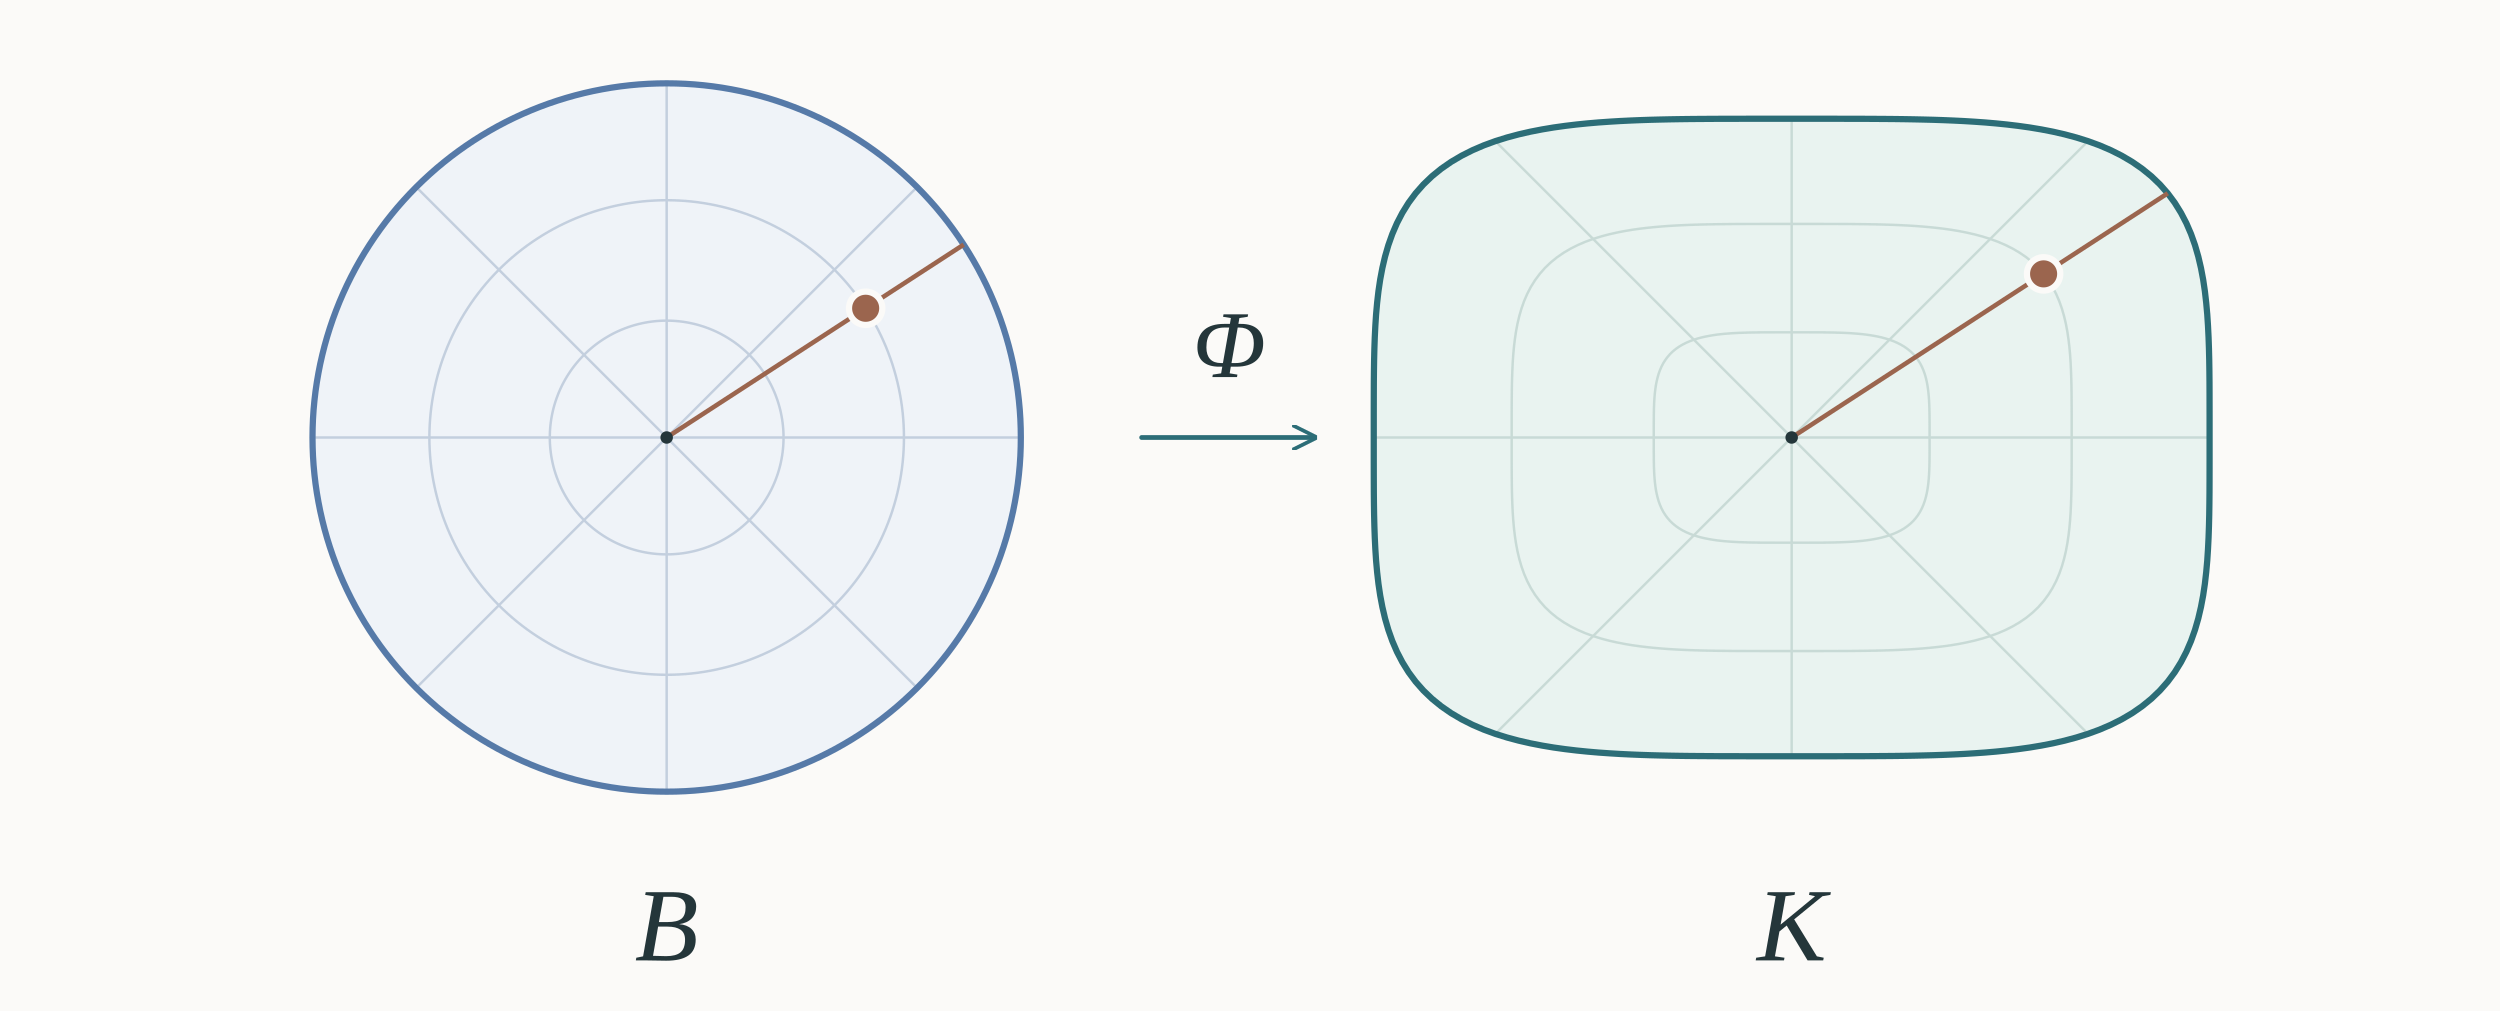
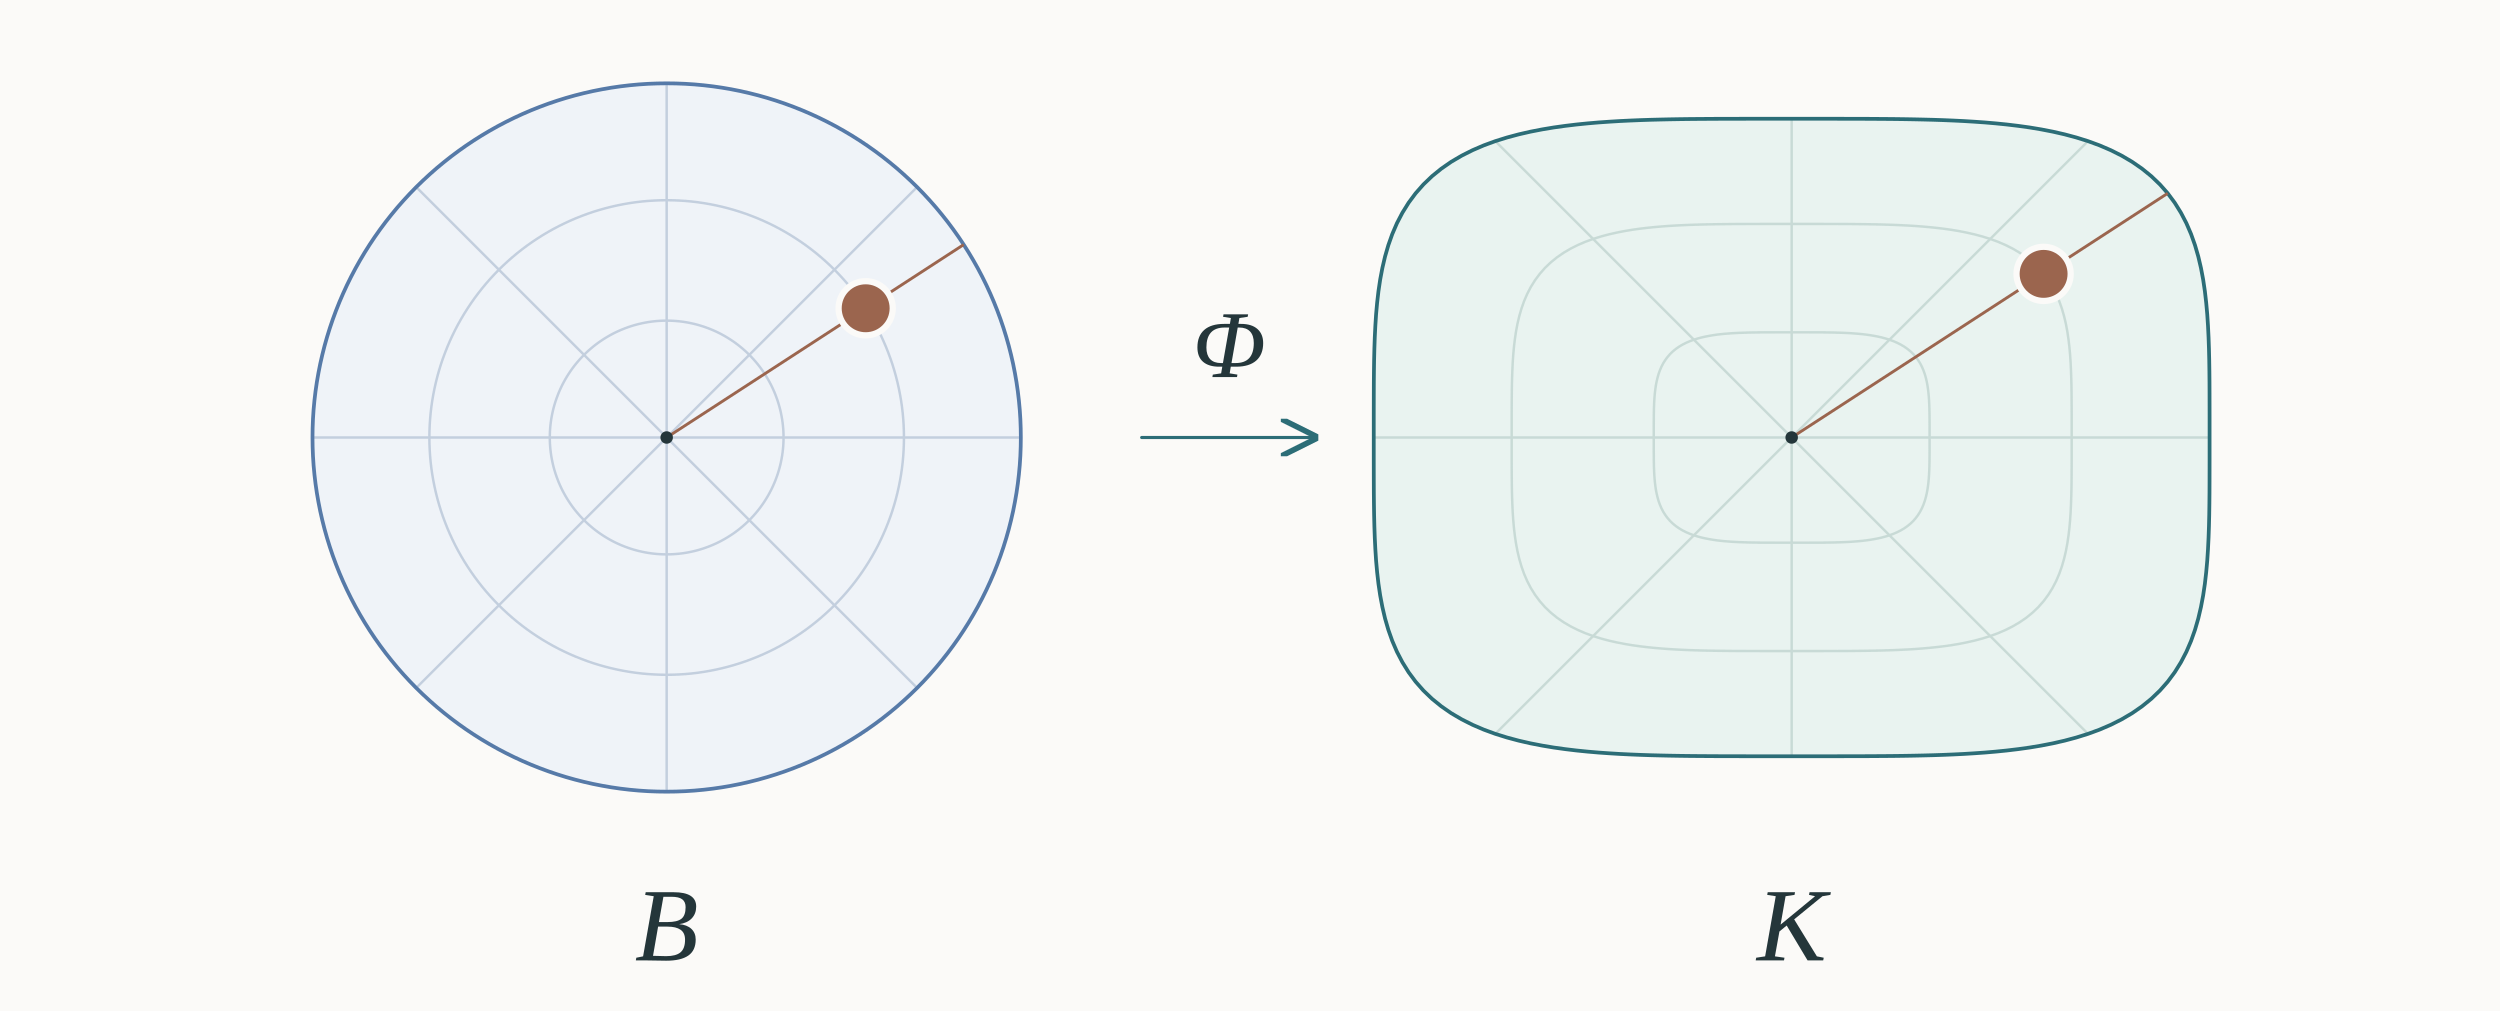
<svg xmlns="http://www.w3.org/2000/svg" width="1200" height="485" viewBox="0 90 1200 485" role="img" aria-labelledby="title desc">
  <defs>
-     <marker id="map-arrow" viewBox="0 0 10 10" refX="9" refY="5" markerWidth="12" markerHeight="12" markerUnits="userSpaceOnUse" orient="auto">
+     <marker id="map-arrow" viewBox="0 0 10 10" refX="9" refY="5" markerWidth="18" markerHeight="18" markerUnits="userSpaceOnUse" orient="auto">
      <path d="M0 0 L10 5 L0 10" fill="none" stroke="#2c6d77" stroke-width="1.5" stroke-linecap="round" stroke-linejoin="round" />
    </marker>
  </defs>
  <style>
  .label {font-family:Arial,Helvetica,sans-serif;font-size:27px;fill:#65767a}
  .symbol {font-family:Georgia,'Times New Roman',serif;font-size:46px;fill:#24363a;font-style:italic}
  .eyebrow {font-family:Arial,Helvetica,sans-serif;font-size:19px;letter-spacing:3px;fill:#65767a}
</style>
  <rect width="1200" height="630" fill="#fbfaf8" />
  <path d="M490.00 300.00 L489.94 304.45 L489.77 308.90 L489.48 313.34 L489.07 317.77 L488.55 322.19 L487.91 326.59 L487.15 330.98 L486.29 335.34 L485.30 339.69 L484.21 344.00 L483.00 348.28 L481.68 352.53 L480.25 356.75 L478.71 360.92 L477.06 365.06 L475.30 369.15 L473.44 373.19 L471.47 377.18 L469.40 381.12 L467.22 385.00 L464.95 388.82 L462.57 392.59 L460.10 396.29 L457.53 399.92 L454.87 403.49 L452.11 406.98 L449.27 410.41 L446.33 413.75 L443.31 417.02 L440.21 420.21 L437.02 423.31 L433.75 426.33 L430.41 429.27 L426.98 432.11 L423.49 434.87 L419.92 437.53 L416.29 440.10 L412.59 442.57 L408.82 444.95 L405.00 447.22 L401.12 449.40 L397.18 451.47 L393.19 453.44 L389.15 455.30 L385.06 457.06 L380.92 458.71 L376.75 460.25 L372.53 461.68 L368.28 463.00 L364.00 464.21 L359.69 465.30 L355.34 466.29 L350.98 467.15 L346.59 467.91 L342.19 468.55 L337.77 469.07 L333.34 469.48 L328.90 469.77 L324.45 469.94 L320.00 470.00 L315.55 469.94 L311.10 469.77 L306.66 469.48 L302.23 469.07 L297.81 468.55 L293.41 467.91 L289.02 467.15 L284.66 466.29 L280.31 465.30 L276.00 464.21 L271.72 463.00 L267.47 461.68 L263.25 460.25 L259.08 458.71 L254.94 457.06 L250.85 455.30 L246.81 453.44 L242.82 451.47 L238.88 449.40 L235.00 447.22 L231.18 444.95 L227.41 442.57 L223.71 440.10 L220.08 437.53 L216.51 434.87 L213.02 432.11 L209.59 429.27 L206.25 426.33 L202.98 423.31 L199.79 420.21 L196.69 417.02 L193.67 413.75 L190.73 410.41 L187.89 406.98 L185.13 403.49 L182.47 399.92 L179.90 396.29 L177.43 392.59 L175.05 388.82 L172.78 385.00 L170.60 381.12 L168.53 377.18 L166.56 373.19 L164.70 369.15 L162.94 365.06 L161.29 360.92 L159.75 356.75 L158.32 352.53 L157.00 348.28 L155.79 344.00 L154.70 339.69 L153.71 335.34 L152.85 330.98 L152.09 326.59 L151.45 322.19 L150.93 317.77 L150.52 313.34 L150.23 308.90 L150.06 304.45 L150.00 300.00 L150.06 295.55 L150.23 291.10 L150.52 286.66 L150.93 282.23 L151.45 277.81 L152.09 273.41 L152.85 269.02 L153.71 264.66 L154.70 260.31 L155.79 256.00 L157.00 251.72 L158.32 247.47 L159.75 243.25 L161.29 239.08 L162.94 234.94 L164.70 230.85 L166.56 226.81 L168.53 222.82 L170.60 218.88 L172.78 215.00 L175.05 211.18 L177.43 207.41 L179.90 203.71 L182.47 200.08 L185.13 196.51 L187.89 193.02 L190.73 189.59 L193.67 186.25 L196.69 182.98 L199.79 179.79 L202.98 176.69 L206.25 173.67 L209.59 170.73 L213.02 167.89 L216.51 165.13 L220.08 162.47 L223.71 159.90 L227.41 157.43 L231.18 155.05 L235.00 152.78 L238.88 150.60 L242.82 148.53 L246.81 146.56 L250.85 144.70 L254.94 142.94 L259.08 141.29 L263.25 139.75 L267.47 138.32 L271.72 137.00 L276.00 135.79 L280.31 134.70 L284.66 133.71 L289.02 132.85 L293.41 132.09 L297.81 131.45 L302.23 130.93 L306.66 130.52 L311.10 130.23 L315.55 130.06 L320.00 130.00 L324.45 130.06 L328.90 130.23 L333.34 130.52 L337.77 130.93 L342.19 131.45 L346.59 132.09 L350.98 132.85 L355.34 133.71 L359.69 134.70 L364.00 135.79 L368.28 137.00 L372.53 138.32 L376.75 139.75 L380.92 141.29 L385.06 142.94 L389.15 144.70 L393.19 146.56 L397.18 148.53 L401.12 150.60 L405.00 152.78 L408.82 155.05 L412.59 157.43 L416.29 159.90 L419.92 162.47 L423.49 165.13 L426.98 167.89 L430.41 170.73 L433.75 173.67 L437.02 176.69 L440.21 179.79 L443.31 182.98 L446.33 186.25 L449.27 189.59 L452.11 193.02 L454.87 196.51 L457.53 200.08 L460.10 203.71 L462.57 207.41 L464.95 211.18 L467.22 215.00 L469.40 218.88 L471.47 222.82 L473.44 226.81 L475.30 230.85 L477.06 234.94 L478.71 239.08 L480.25 243.25 L481.68 247.47 L483.00 251.72 L484.21 256.00 L485.30 260.31 L486.29 264.66 L487.15 269.02 L487.91 273.41 L488.55 277.81 L489.07 282.23 L489.48 286.66 L489.77 291.10 L489.94 295.55 Z" fill="#eff3f8" />
  <path d="M1060.60 300.00 L1060.60 305.25 L1060.60 310.51 L1060.59 315.79 L1060.58 321.08 L1060.56 326.40 L1060.51 331.76 L1060.43 337.15 L1060.30 342.57 L1060.11 348.04 L1059.84 353.55 L1059.48 359.09 L1058.98 364.65 L1058.34 370.23 L1057.51 375.82 L1056.46 381.38 L1055.17 386.89 L1053.59 392.34 L1051.70 397.67 L1049.46 402.87 L1046.85 407.88 L1043.87 412.68 L1040.50 417.22 L1036.75 421.47 L1032.63 425.42 L1028.17 429.04 L1023.42 432.33 L1018.40 435.28 L1013.17 437.91 L1007.77 440.23 L1002.25 442.25 L996.65 444.00 L991.02 445.51 L985.38 446.80 L979.76 447.89 L974.19 448.82 L968.68 449.59 L963.26 450.24 L957.92 450.78 L952.67 451.23 L947.52 451.59 L942.47 451.90 L937.52 452.14 L932.66 452.34 L927.90 452.50 L923.22 452.62 L918.62 452.72 L914.11 452.80 L909.67 452.86 L905.29 452.90 L900.98 452.93 L896.72 452.96 L892.52 452.97 L888.35 452.98 L884.23 452.99 L880.14 453.00 L876.08 453.00 L872.04 453.00 L868.02 453.00 L864.01 453.00 L860.00 453.00 L855.99 453.00 L851.98 453.00 L847.96 453.00 L843.92 453.00 L839.86 453.00 L835.77 452.99 L831.65 452.98 L827.48 452.97 L823.28 452.96 L819.02 452.93 L814.71 452.90 L810.33 452.86 L805.89 452.80 L801.38 452.72 L796.78 452.62 L792.10 452.50 L787.34 452.34 L782.48 452.14 L777.53 451.90 L772.48 451.59 L767.33 451.23 L762.08 450.78 L756.74 450.24 L751.32 449.59 L745.81 448.82 L740.24 447.89 L734.62 446.80 L728.98 445.51 L723.35 444.00 L717.75 442.25 L712.23 440.23 L706.83 437.91 L701.60 435.28 L696.58 432.33 L691.83 429.04 L687.37 425.42 L683.25 421.47 L679.50 417.22 L676.13 412.68 L673.15 407.88 L670.54 402.87 L668.30 397.67 L666.41 392.34 L664.83 386.89 L663.54 381.38 L662.49 375.82 L661.66 370.23 L661.02 364.65 L660.52 359.09 L660.16 353.55 L659.89 348.04 L659.70 342.57 L659.57 337.15 L659.49 331.76 L659.44 326.40 L659.42 321.08 L659.41 315.79 L659.40 310.51 L659.40 305.25 L659.40 300.00 L659.40 294.75 L659.40 289.49 L659.41 284.21 L659.42 278.92 L659.44 273.60 L659.49 268.24 L659.57 262.85 L659.70 257.43 L659.89 251.96 L660.16 246.45 L660.52 240.91 L661.02 235.35 L661.66 229.77 L662.49 224.18 L663.54 218.62 L664.83 213.11 L666.41 207.66 L668.30 202.33 L670.54 197.13 L673.15 192.12 L676.13 187.32 L679.50 182.78 L683.25 178.53 L687.37 174.58 L691.83 170.96 L696.58 167.67 L701.60 164.72 L706.83 162.09 L712.23 159.77 L717.75 157.75 L723.35 156.00 L728.98 154.49 L734.62 153.20 L740.24 152.11 L745.81 151.18 L751.32 150.41 L756.74 149.76 L762.08 149.22 L767.33 148.77 L772.48 148.41 L777.53 148.10 L782.48 147.86 L787.34 147.66 L792.10 147.50 L796.78 147.38 L801.38 147.28 L805.89 147.20 L810.33 147.14 L814.71 147.10 L819.02 147.07 L823.28 147.04 L827.48 147.03 L831.65 147.02 L835.77 147.01 L839.86 147.00 L843.92 147.00 L847.96 147.00 L851.98 147.00 L855.99 147.00 L860.00 147.00 L864.01 147.00 L868.02 147.00 L872.04 147.00 L876.08 147.00 L880.14 147.00 L884.23 147.01 L888.35 147.02 L892.52 147.03 L896.72 147.04 L900.98 147.07 L905.29 147.10 L909.67 147.14 L914.11 147.20 L918.62 147.28 L923.22 147.38 L927.90 147.50 L932.66 147.66 L937.52 147.86 L942.47 148.10 L947.52 148.41 L952.67 148.77 L957.92 149.22 L963.26 149.76 L968.68 150.41 L974.19 151.18 L979.76 152.11 L985.38 153.20 L991.02 154.49 L996.65 156.00 L1002.25 157.75 L1007.77 159.77 L1013.17 162.09 L1018.40 164.72 L1023.42 167.67 L1028.17 170.96 L1032.63 174.58 L1036.75 178.53 L1040.50 182.78 L1043.87 187.32 L1046.85 192.12 L1049.46 197.13 L1051.70 202.33 L1053.59 207.66 L1055.17 213.11 L1056.46 218.62 L1057.51 224.18 L1058.34 229.77 L1058.98 235.35 L1059.48 240.91 L1059.84 246.45 L1060.11 251.96 L1060.30 257.43 L1060.43 262.85 L1060.51 268.24 L1060.56 273.60 L1060.58 278.92 L1060.59 284.21 L1060.60 289.49 L1060.60 294.75 Z" fill="#e9f3f0" />
  <g fill="none" stroke="#afbed2" stroke-width="1.2" opacity=".68">
    <path d="M376.10 300.00 L376.08 301.47 L376.02 302.94 L375.93 304.40 L375.79 305.86 L375.62 307.32 L375.41 308.78 L375.16 310.22 L374.87 311.66 L374.55 313.10 L374.19 314.52 L373.79 315.93 L373.35 317.34 L372.88 318.73 L372.37 320.10 L371.83 321.47 L371.25 322.82 L370.64 324.15 L369.99 325.47 L369.30 326.77 L368.58 328.05 L367.83 329.31 L367.05 330.55 L366.23 331.78 L365.39 332.97 L364.51 334.15 L363.60 335.30 L362.66 336.43 L361.69 337.54 L360.69 338.62 L359.67 339.67 L358.62 340.69 L357.54 341.69 L356.43 342.66 L355.30 343.60 L354.15 344.51 L352.97 345.39 L351.78 346.23 L350.55 347.05 L349.31 347.83 L348.05 348.58 L346.77 349.30 L345.47 349.99 L344.15 350.64 L342.82 351.25 L341.47 351.83 L340.10 352.37 L338.73 352.88 L337.34 353.35 L335.93 353.79 L334.52 354.19 L333.10 354.55 L331.66 354.87 L330.22 355.16 L328.78 355.41 L327.32 355.62 L325.86 355.79 L324.40 355.93 L322.94 356.02 L321.47 356.08 L320.00 356.10 L318.53 356.08 L317.06 356.02 L315.60 355.93 L314.14 355.79 L312.68 355.62 L311.22 355.41 L309.78 355.16 L308.34 354.87 L306.90 354.55 L305.48 354.19 L304.07 353.79 L302.66 353.35 L301.27 352.88 L299.90 352.37 L298.53 351.83 L297.18 351.25 L295.85 350.64 L294.53 349.99 L293.23 349.30 L291.95 348.58 L290.69 347.83 L289.45 347.05 L288.22 346.23 L287.03 345.39 L285.85 344.51 L284.70 343.60 L283.57 342.66 L282.46 341.69 L281.38 340.69 L280.33 339.67 L279.31 338.62 L278.31 337.54 L277.34 336.43 L276.40 335.30 L275.49 334.15 L274.61 332.97 L273.77 331.78 L272.95 330.55 L272.17 329.31 L271.42 328.05 L270.70 326.77 L270.01 325.47 L269.36 324.15 L268.75 322.82 L268.17 321.47 L267.63 320.10 L267.12 318.73 L266.65 317.34 L266.21 315.93 L265.81 314.52 L265.45 313.10 L265.13 311.66 L264.84 310.22 L264.59 308.78 L264.38 307.32 L264.21 305.86 L264.07 304.40 L263.98 302.94 L263.92 301.47 L263.90 300.00 L263.92 298.53 L263.98 297.06 L264.07 295.60 L264.21 294.14 L264.38 292.68 L264.59 291.22 L264.84 289.78 L265.13 288.34 L265.45 286.90 L265.81 285.48 L266.21 284.07 L266.65 282.66 L267.12 281.27 L267.63 279.90 L268.17 278.53 L268.75 277.18 L269.36 275.85 L270.01 274.53 L270.70 273.23 L271.42 271.95 L272.17 270.69 L272.95 269.45 L273.77 268.22 L274.61 267.03 L275.49 265.85 L276.40 264.70 L277.34 263.57 L278.31 262.46 L279.31 261.38 L280.33 260.33 L281.38 259.31 L282.46 258.31 L283.57 257.34 L284.70 256.40 L285.85 255.49 L287.03 254.61 L288.22 253.77 L289.45 252.95 L290.69 252.17 L291.95 251.42 L293.23 250.70 L294.53 250.01 L295.85 249.36 L297.18 248.75 L298.53 248.17 L299.90 247.63 L301.27 247.12 L302.66 246.65 L304.07 246.21 L305.48 245.81 L306.90 245.45 L308.34 245.13 L309.78 244.84 L311.22 244.59 L312.68 244.38 L314.14 244.21 L315.60 244.07 L317.06 243.98 L318.53 243.92 L320.00 243.90 L321.47 243.92 L322.94 243.98 L324.40 244.07 L325.86 244.21 L327.32 244.38 L328.78 244.59 L330.22 244.84 L331.66 245.13 L333.10 245.45 L334.52 245.81 L335.93 246.21 L337.34 246.65 L338.73 247.12 L340.10 247.63 L341.47 248.17 L342.82 248.75 L344.15 249.36 L345.47 250.01 L346.77 250.70 L348.05 251.42 L349.31 252.17 L350.55 252.95 L351.78 253.77 L352.97 254.61 L354.15 255.49 L355.30 256.40 L356.43 257.34 L357.54 258.31 L358.62 259.31 L359.67 260.33 L360.69 261.38 L361.69 262.46 L362.66 263.57 L363.60 264.70 L364.51 265.85 L365.39 267.03 L366.23 268.22 L367.05 269.45 L367.83 270.69 L368.58 271.95 L369.30 273.23 L369.99 274.53 L370.64 275.85 L371.25 277.18 L371.83 278.53 L372.37 279.90 L372.88 281.27 L373.35 282.66 L373.79 284.07 L374.19 285.48 L374.55 286.90 L374.87 288.34 L375.16 289.78 L375.41 291.22 L375.62 292.68 L375.79 294.14 L375.93 295.60 L376.02 297.06 L376.08 298.53 Z" />
    <path d="M433.90 300.00 L433.86 302.98 L433.74 305.96 L433.55 308.94 L433.28 311.91 L432.93 314.87 L432.50 317.82 L431.99 320.76 L431.41 323.68 L430.75 326.59 L430.02 329.48 L429.21 332.35 L428.33 335.20 L427.37 338.02 L426.33 340.82 L425.23 343.59 L424.05 346.33 L422.80 349.04 L421.49 351.71 L420.10 354.35 L418.64 356.95 L417.12 359.51 L415.52 362.03 L413.87 364.51 L412.15 366.95 L410.36 369.34 L408.52 371.68 L406.61 373.97 L404.64 376.21 L402.62 378.40 L400.54 380.54 L398.40 382.62 L396.21 384.64 L393.97 386.61 L391.68 388.52 L389.34 390.36 L386.95 392.15 L384.51 393.87 L382.03 395.52 L379.51 397.12 L376.95 398.64 L374.35 400.10 L371.71 401.49 L369.04 402.80 L366.33 404.05 L363.59 405.23 L360.82 406.33 L358.02 407.37 L355.20 408.33 L352.35 409.21 L349.48 410.02 L346.59 410.75 L343.68 411.41 L340.76 411.99 L337.82 412.50 L334.87 412.93 L331.91 413.28 L328.94 413.55 L325.96 413.74 L322.98 413.86 L320.00 413.90 L317.02 413.86 L314.04 413.74 L311.06 413.55 L308.09 413.28 L305.13 412.93 L302.18 412.50 L299.24 411.99 L296.32 411.41 L293.41 410.75 L290.52 410.02 L287.65 409.21 L284.80 408.33 L281.98 407.37 L279.18 406.33 L276.41 405.23 L273.67 404.05 L270.96 402.80 L268.29 401.49 L265.65 400.10 L263.05 398.64 L260.49 397.12 L257.97 395.52 L255.49 393.87 L253.05 392.15 L250.66 390.36 L248.32 388.52 L246.03 386.61 L243.79 384.64 L241.60 382.62 L239.46 380.54 L237.38 378.40 L235.36 376.21 L233.39 373.97 L231.48 371.68 L229.64 369.34 L227.85 366.95 L226.13 364.51 L224.48 362.03 L222.88 359.51 L221.36 356.95 L219.90 354.35 L218.51 351.71 L217.20 349.04 L215.95 346.33 L214.77 343.59 L213.67 340.82 L212.63 338.02 L211.67 335.20 L210.79 332.35 L209.98 329.48 L209.25 326.59 L208.59 323.68 L208.01 320.76 L207.50 317.82 L207.07 314.87 L206.72 311.91 L206.45 308.94 L206.26 305.96 L206.14 302.98 L206.10 300.00 L206.14 297.02 L206.26 294.04 L206.45 291.06 L206.72 288.09 L207.07 285.13 L207.50 282.18 L208.01 279.24 L208.59 276.32 L209.25 273.41 L209.98 270.52 L210.79 267.65 L211.67 264.80 L212.63 261.98 L213.67 259.18 L214.77 256.41 L215.95 253.67 L217.20 250.96 L218.51 248.29 L219.90 245.65 L221.36 243.05 L222.88 240.49 L224.48 237.97 L226.13 235.49 L227.85 233.05 L229.64 230.66 L231.48 228.32 L233.39 226.03 L235.36 223.79 L237.38 221.60 L239.46 219.46 L241.60 217.38 L243.79 215.36 L246.03 213.39 L248.32 211.48 L250.66 209.64 L253.05 207.85 L255.49 206.13 L257.97 204.48 L260.49 202.88 L263.05 201.36 L265.65 199.90 L268.29 198.51 L270.96 197.20 L273.67 195.95 L276.41 194.77 L279.18 193.67 L281.98 192.63 L284.80 191.67 L287.65 190.79 L290.52 189.98 L293.41 189.25 L296.32 188.59 L299.24 188.01 L302.18 187.50 L305.13 187.07 L308.09 186.72 L311.06 186.45 L314.04 186.26 L317.02 186.14 L320.00 186.10 L322.98 186.14 L325.96 186.26 L328.94 186.45 L331.91 186.72 L334.87 187.07 L337.82 187.50 L340.76 188.01 L343.68 188.59 L346.59 189.25 L349.48 189.98 L352.35 190.79 L355.20 191.67 L358.02 192.63 L360.82 193.67 L363.59 194.77 L366.33 195.95 L369.04 197.20 L371.71 198.51 L374.35 199.90 L376.95 201.36 L379.51 202.88 L382.03 204.48 L384.51 206.13 L386.95 207.85 L389.34 209.64 L391.68 211.48 L393.97 213.39 L396.21 215.36 L398.40 217.38 L400.54 219.46 L402.62 221.60 L404.64 223.79 L406.61 226.03 L408.52 228.32 L410.36 230.66 L412.15 233.05 L413.87 235.49 L415.52 237.97 L417.12 240.49 L418.64 243.05 L420.10 245.65 L421.49 248.29 L422.80 250.96 L424.05 253.67 L425.23 256.41 L426.33 259.18 L427.37 261.98 L428.33 264.80 L429.21 267.65 L430.02 270.52 L430.75 273.41 L431.41 276.32 L431.99 279.24 L432.50 282.18 L432.93 285.13 L433.28 288.09 L433.55 291.06 L433.74 294.04 L433.86 297.02 Z" />
    <path d="M320 300 L490.00 300.00" />
    <path d="M320 300 L440.21 420.21" />
    <path d="M320 300 L320.00 470.00" />
    <path d="M320 300 L199.79 420.21" />
    <path d="M320 300 L150.00 300.00" />
    <path d="M320 300 L199.79 179.79" />
    <path d="M320 300 L320.00 130.00" />
    <path d="M320 300 L440.21 179.79" />
  </g>
  <g fill="none" stroke="#b9cfca" stroke-width="1.2" opacity=".68">
    <path d="M926.20 300.00 L926.20 301.73 L926.20 303.47 L926.20 305.21 L926.19 306.96 L926.18 308.71 L926.17 310.48 L926.14 312.26 L926.10 314.05 L926.04 315.85 L925.95 317.67 L925.83 319.50 L925.66 321.34 L925.45 323.18 L925.18 325.02 L924.83 326.85 L924.40 328.67 L923.88 330.47 L923.26 332.23 L922.52 333.95 L921.66 335.60 L920.68 337.18 L919.56 338.68 L918.33 340.09 L916.97 341.39 L915.50 342.58 L913.93 343.67 L912.27 344.64 L910.54 345.51 L908.76 346.27 L906.94 346.94 L905.09 347.52 L903.24 348.02 L901.37 348.44 L899.52 348.80 L897.68 349.11 L895.87 349.37 L894.08 349.58 L892.31 349.76 L890.58 349.90 L888.88 350.03 L887.22 350.13 L885.58 350.21 L883.98 350.27 L882.41 350.32 L880.86 350.37 L879.35 350.40 L877.86 350.42 L876.39 350.44 L874.95 350.46 L873.52 350.47 L872.12 350.48 L870.73 350.48 L869.36 350.48 L868.00 350.49 L866.65 350.49 L865.31 350.49 L863.97 350.49 L862.65 350.49 L861.32 350.49 L860.00 350.49 L858.68 350.49 L857.35 350.49 L856.03 350.49 L854.69 350.49 L853.35 350.49 L852.00 350.49 L850.64 350.48 L849.27 350.48 L847.88 350.48 L846.48 350.47 L845.05 350.46 L843.61 350.44 L842.14 350.42 L840.65 350.40 L839.14 350.37 L837.59 350.32 L836.02 350.27 L834.42 350.21 L832.78 350.13 L831.12 350.03 L829.42 349.90 L827.69 349.76 L825.92 349.58 L824.13 349.37 L822.32 349.11 L820.48 348.80 L818.63 348.44 L816.76 348.02 L814.91 347.52 L813.06 346.94 L811.24 346.27 L809.46 345.51 L807.73 344.64 L806.07 343.67 L804.50 342.58 L803.03 341.39 L801.67 340.09 L800.44 338.68 L799.32 337.18 L798.34 335.60 L797.48 333.95 L796.74 332.23 L796.12 330.47 L795.60 328.67 L795.17 326.85 L794.82 325.02 L794.55 323.18 L794.34 321.34 L794.17 319.50 L794.05 317.67 L793.96 315.85 L793.90 314.05 L793.86 312.26 L793.83 310.48 L793.82 308.71 L793.81 306.96 L793.80 305.21 L793.80 303.47 L793.80 301.73 L793.80 300.00 L793.80 298.27 L793.80 296.53 L793.80 294.79 L793.81 293.04 L793.82 291.29 L793.83 289.52 L793.86 287.74 L793.90 285.95 L793.96 284.15 L794.05 282.33 L794.17 280.50 L794.34 278.66 L794.55 276.82 L794.82 274.98 L795.17 273.15 L795.60 271.33 L796.12 269.53 L796.74 267.77 L797.48 266.05 L798.34 264.40 L799.32 262.82 L800.44 261.32 L801.67 259.91 L803.03 258.61 L804.50 257.42 L806.07 256.33 L807.73 255.36 L809.46 254.49 L811.24 253.73 L813.06 253.06 L814.91 252.48 L816.76 251.98 L818.63 251.56 L820.48 251.20 L822.32 250.89 L824.13 250.63 L825.92 250.42 L827.69 250.24 L829.42 250.10 L831.12 249.97 L832.78 249.87 L834.42 249.79 L836.02 249.73 L837.59 249.68 L839.14 249.63 L840.65 249.60 L842.14 249.58 L843.61 249.56 L845.05 249.54 L846.48 249.53 L847.88 249.52 L849.27 249.52 L850.64 249.52 L852.00 249.51 L853.35 249.51 L854.69 249.51 L856.03 249.51 L857.35 249.51 L858.68 249.51 L860.00 249.51 L861.32 249.51 L862.65 249.51 L863.97 249.51 L865.31 249.51 L866.65 249.51 L868.00 249.51 L869.36 249.52 L870.73 249.52 L872.12 249.52 L873.52 249.53 L874.95 249.54 L876.39 249.56 L877.86 249.58 L879.35 249.60 L880.86 249.63 L882.41 249.68 L883.98 249.73 L885.58 249.79 L887.22 249.87 L888.88 249.97 L890.58 250.10 L892.31 250.24 L894.08 250.42 L895.87 250.63 L897.68 250.89 L899.52 251.20 L901.37 251.56 L903.24 251.98 L905.09 252.48 L906.94 253.06 L908.76 253.73 L910.54 254.49 L912.27 255.36 L913.93 256.33 L915.50 257.42 L916.97 258.61 L918.33 259.91 L919.56 261.32 L920.68 262.82 L921.66 264.40 L922.52 266.05 L923.26 267.77 L923.88 269.53 L924.40 271.33 L924.83 273.15 L925.18 274.98 L925.45 276.82 L925.66 278.66 L925.83 280.50 L925.95 282.33 L926.04 284.15 L926.10 285.95 L926.14 287.74 L926.17 289.52 L926.18 291.29 L926.19 293.04 L926.20 294.79 L926.20 296.53 L926.20 298.27 Z" />
    <path d="M994.40 300.00 L994.40 303.52 L994.40 307.04 L994.40 310.58 L994.39 314.12 L994.37 317.69 L994.34 321.28 L994.29 324.89 L994.20 328.53 L994.07 332.19 L993.90 335.88 L993.65 339.59 L993.32 343.32 L992.88 347.06 L992.33 350.80 L991.63 354.52 L990.76 358.22 L989.70 361.87 L988.44 365.44 L986.94 368.92 L985.19 372.28 L983.19 375.49 L980.93 378.54 L978.42 381.39 L975.66 384.03 L972.68 386.46 L969.49 388.66 L966.13 390.64 L962.62 392.40 L959.00 393.95 L955.31 395.31 L951.56 396.48 L947.78 397.49 L944.00 398.35 L940.24 399.09 L936.51 399.71 L932.82 400.23 L929.18 400.66 L925.61 401.02 L922.09 401.32 L918.64 401.57 L915.26 401.77 L911.94 401.93 L908.68 402.07 L905.49 402.17 L902.36 402.26 L899.28 402.32 L896.25 402.37 L893.28 402.41 L890.35 402.44 L887.46 402.47 L884.60 402.48 L881.79 402.49 L879.00 402.50 L876.24 402.50 L873.50 402.51 L870.77 402.51 L868.07 402.51 L865.37 402.51 L862.68 402.51 L860.00 402.51 L857.32 402.51 L854.63 402.51 L851.93 402.51 L849.23 402.51 L846.50 402.51 L843.76 402.50 L841.00 402.50 L838.21 402.49 L835.40 402.48 L832.54 402.47 L829.65 402.44 L826.72 402.41 L823.75 402.37 L820.72 402.32 L817.64 402.26 L814.51 402.17 L811.32 402.07 L808.06 401.93 L804.74 401.77 L801.36 401.57 L797.91 401.32 L794.39 401.02 L790.82 400.66 L787.18 400.23 L783.49 399.71 L779.76 399.09 L776.00 398.35 L772.22 397.49 L768.44 396.48 L764.69 395.31 L761.00 393.95 L757.38 392.40 L753.87 390.64 L750.51 388.66 L747.32 386.46 L744.34 384.03 L741.58 381.39 L739.07 378.54 L736.81 375.49 L734.81 372.28 L733.06 368.92 L731.56 365.44 L730.30 361.87 L729.24 358.22 L728.37 354.52 L727.67 350.80 L727.12 347.06 L726.68 343.32 L726.35 339.59 L726.10 335.88 L725.93 332.19 L725.80 328.53 L725.71 324.89 L725.66 321.28 L725.63 317.69 L725.61 314.12 L725.60 310.58 L725.60 307.04 L725.60 303.52 L725.60 300.00 L725.60 296.48 L725.60 292.96 L725.60 289.42 L725.61 285.88 L725.63 282.31 L725.66 278.72 L725.71 275.11 L725.80 271.47 L725.93 267.81 L726.10 264.12 L726.35 260.41 L726.68 256.68 L727.12 252.94 L727.67 249.20 L728.37 245.48 L729.24 241.78 L730.30 238.13 L731.56 234.56 L733.06 231.08 L734.81 227.72 L736.81 224.51 L739.07 221.46 L741.58 218.61 L744.34 215.97 L747.32 213.54 L750.51 211.34 L753.87 209.36 L757.38 207.60 L761.00 206.05 L764.69 204.69 L768.44 203.52 L772.22 202.51 L776.00 201.65 L779.76 200.91 L783.49 200.29 L787.18 199.77 L790.82 199.34 L794.39 198.98 L797.91 198.68 L801.36 198.43 L804.74 198.23 L808.06 198.07 L811.32 197.93 L814.51 197.83 L817.64 197.74 L820.72 197.68 L823.75 197.63 L826.72 197.59 L829.65 197.56 L832.54 197.53 L835.40 197.52 L838.21 197.51 L841.00 197.50 L843.76 197.50 L846.50 197.49 L849.23 197.49 L851.93 197.49 L854.63 197.49 L857.32 197.49 L860.00 197.49 L862.68 197.49 L865.37 197.49 L868.07 197.49 L870.77 197.49 L873.50 197.49 L876.24 197.50 L879.00 197.50 L881.79 197.51 L884.60 197.52 L887.46 197.53 L890.35 197.56 L893.28 197.59 L896.25 197.63 L899.28 197.68 L902.36 197.74 L905.49 197.83 L908.68 197.93 L911.94 198.07 L915.26 198.23 L918.64 198.43 L922.09 198.68 L925.61 198.98 L929.18 199.34 L932.82 199.77 L936.51 200.29 L940.24 200.91 L944.00 201.65 L947.78 202.51 L951.56 203.52 L955.31 204.69 L959.00 206.05 L962.62 207.60 L966.13 209.36 L969.49 211.34 L972.68 213.54 L975.66 215.97 L978.42 218.61 L980.93 221.46 L983.19 224.51 L985.19 227.72 L986.94 231.08 L988.44 234.56 L989.70 238.13 L990.76 241.78 L991.63 245.48 L992.33 249.20 L992.88 252.94 L993.32 256.68 L993.65 260.41 L993.90 264.12 L994.07 267.81 L994.20 271.47 L994.29 275.11 L994.34 278.72 L994.37 282.31 L994.39 285.88 L994.40 289.42 L994.40 292.96 L994.40 296.48 Z" />
    <path d="M860 300 L1060.60 300.00" />
    <path d="M860 300 L1002.25 442.25" />
    <path d="M860 300 L860.00 453.00" />
    <path d="M860 300 L717.75 442.25" />
    <path d="M860 300 L659.40 300.00" />
    <path d="M860 300 L717.75 157.75" />
    <path d="M860 300 L860.00 147.00" />
    <path d="M860 300 L1002.25 157.75" />
  </g>
-   <path d="M490.00 300.00 L489.94 304.45 L489.77 308.90 L489.48 313.34 L489.07 317.77 L488.55 322.19 L487.91 326.59 L487.15 330.98 L486.29 335.34 L485.30 339.69 L484.21 344.00 L483.00 348.28 L481.68 352.53 L480.25 356.75 L478.71 360.92 L477.06 365.06 L475.30 369.15 L473.44 373.19 L471.47 377.18 L469.40 381.12 L467.22 385.00 L464.95 388.82 L462.57 392.59 L460.10 396.29 L457.53 399.92 L454.87 403.49 L452.11 406.98 L449.27 410.41 L446.33 413.75 L443.31 417.02 L440.21 420.21 L437.02 423.31 L433.75 426.33 L430.41 429.27 L426.98 432.11 L423.49 434.87 L419.92 437.53 L416.29 440.10 L412.59 442.57 L408.82 444.95 L405.00 447.22 L401.12 449.40 L397.18 451.47 L393.19 453.44 L389.15 455.30 L385.06 457.06 L380.92 458.71 L376.75 460.25 L372.53 461.68 L368.28 463.00 L364.00 464.21 L359.69 465.30 L355.34 466.29 L350.98 467.15 L346.59 467.91 L342.19 468.55 L337.77 469.07 L333.34 469.48 L328.90 469.77 L324.45 469.94 L320.00 470.00 L315.55 469.94 L311.10 469.77 L306.66 469.48 L302.23 469.07 L297.81 468.55 L293.41 467.91 L289.02 467.15 L284.66 466.29 L280.31 465.30 L276.00 464.21 L271.72 463.00 L267.47 461.68 L263.25 460.25 L259.08 458.71 L254.94 457.06 L250.85 455.30 L246.81 453.44 L242.82 451.47 L238.88 449.40 L235.00 447.22 L231.18 444.95 L227.41 442.57 L223.71 440.10 L220.08 437.53 L216.51 434.87 L213.02 432.11 L209.59 429.27 L206.25 426.33 L202.98 423.31 L199.79 420.21 L196.69 417.02 L193.67 413.75 L190.73 410.41 L187.89 406.98 L185.13 403.49 L182.47 399.92 L179.90 396.29 L177.43 392.59 L175.05 388.82 L172.78 385.00 L170.60 381.12 L168.53 377.18 L166.56 373.19 L164.70 369.15 L162.94 365.06 L161.29 360.92 L159.75 356.75 L158.32 352.53 L157.00 348.28 L155.79 344.00 L154.70 339.69 L153.71 335.34 L152.85 330.98 L152.09 326.59 L151.45 322.19 L150.93 317.77 L150.52 313.34 L150.23 308.90 L150.06 304.45 L150.00 300.00 L150.06 295.55 L150.23 291.10 L150.52 286.66 L150.93 282.23 L151.45 277.81 L152.09 273.41 L152.85 269.02 L153.71 264.66 L154.70 260.31 L155.79 256.00 L157.00 251.72 L158.32 247.47 L159.75 243.25 L161.29 239.08 L162.94 234.94 L164.70 230.85 L166.56 226.81 L168.53 222.82 L170.60 218.88 L172.78 215.00 L175.05 211.18 L177.43 207.41 L179.90 203.71 L182.47 200.08 L185.13 196.51 L187.89 193.02 L190.73 189.59 L193.67 186.25 L196.69 182.98 L199.79 179.79 L202.98 176.69 L206.25 173.67 L209.59 170.73 L213.02 167.89 L216.51 165.13 L220.08 162.47 L223.71 159.90 L227.41 157.43 L231.18 155.05 L235.00 152.78 L238.88 150.60 L242.82 148.53 L246.81 146.56 L250.85 144.70 L254.94 142.94 L259.08 141.29 L263.25 139.75 L267.47 138.32 L271.72 137.00 L276.00 135.79 L280.31 134.70 L284.66 133.71 L289.02 132.85 L293.41 132.09 L297.81 131.45 L302.23 130.93 L306.66 130.52 L311.10 130.23 L315.55 130.06 L320.00 130.00 L324.45 130.06 L328.90 130.23 L333.34 130.52 L337.77 130.93 L342.19 131.45 L346.59 132.09 L350.98 132.85 L355.34 133.71 L359.69 134.70 L364.00 135.79 L368.28 137.00 L372.53 138.32 L376.75 139.75 L380.92 141.29 L385.06 142.94 L389.15 144.70 L393.19 146.56 L397.18 148.53 L401.12 150.60 L405.00 152.78 L408.82 155.05 L412.59 157.43 L416.29 159.90 L419.92 162.47 L423.49 165.13 L426.98 167.89 L430.41 170.73 L433.75 173.67 L437.02 176.69 L440.21 179.79 L443.31 182.98 L446.33 186.25 L449.27 189.59 L452.11 193.02 L454.87 196.51 L457.53 200.08 L460.10 203.71 L462.57 207.41 L464.95 211.18 L467.22 215.00 L469.40 218.88 L471.47 222.82 L473.44 226.81 L475.30 230.85 L477.06 234.94 L478.71 239.08 L480.25 243.25 L481.68 247.47 L483.00 251.72 L484.21 256.00 L485.30 260.31 L486.29 264.66 L487.15 269.02 L487.91 273.41 L488.55 277.81 L489.07 282.23 L489.48 286.66 L489.77 291.10 L489.94 295.55 Z" fill="none" stroke="#567aa8" stroke-width="3" />
-   <path d="M1060.60 300.00 L1060.60 305.25 L1060.60 310.51 L1060.59 315.79 L1060.58 321.08 L1060.56 326.40 L1060.51 331.76 L1060.43 337.15 L1060.30 342.57 L1060.11 348.04 L1059.84 353.55 L1059.48 359.09 L1058.98 364.65 L1058.34 370.23 L1057.51 375.82 L1056.46 381.38 L1055.17 386.89 L1053.59 392.34 L1051.70 397.67 L1049.46 402.87 L1046.85 407.88 L1043.87 412.68 L1040.50 417.22 L1036.75 421.47 L1032.63 425.42 L1028.17 429.04 L1023.42 432.33 L1018.40 435.28 L1013.17 437.91 L1007.77 440.23 L1002.25 442.25 L996.65 444.00 L991.02 445.51 L985.38 446.80 L979.76 447.89 L974.19 448.82 L968.68 449.59 L963.26 450.24 L957.92 450.78 L952.67 451.23 L947.52 451.59 L942.47 451.90 L937.52 452.14 L932.66 452.34 L927.90 452.50 L923.22 452.62 L918.62 452.72 L914.11 452.80 L909.67 452.86 L905.29 452.90 L900.98 452.93 L896.72 452.96 L892.52 452.97 L888.35 452.98 L884.23 452.99 L880.14 453.00 L876.08 453.00 L872.04 453.00 L868.02 453.00 L864.01 453.00 L860.00 453.00 L855.99 453.00 L851.98 453.00 L847.96 453.00 L843.92 453.00 L839.86 453.00 L835.77 452.99 L831.65 452.98 L827.48 452.97 L823.28 452.96 L819.02 452.93 L814.71 452.90 L810.33 452.86 L805.89 452.80 L801.38 452.72 L796.78 452.62 L792.10 452.50 L787.34 452.34 L782.48 452.14 L777.53 451.90 L772.48 451.59 L767.33 451.23 L762.08 450.78 L756.74 450.24 L751.32 449.59 L745.81 448.82 L740.24 447.89 L734.62 446.80 L728.98 445.51 L723.35 444.00 L717.75 442.25 L712.23 440.23 L706.83 437.91 L701.60 435.28 L696.58 432.33 L691.83 429.04 L687.37 425.42 L683.25 421.47 L679.50 417.22 L676.13 412.68 L673.15 407.88 L670.54 402.87 L668.30 397.67 L666.41 392.34 L664.83 386.89 L663.54 381.38 L662.49 375.82 L661.66 370.23 L661.02 364.65 L660.52 359.09 L660.16 353.55 L659.89 348.04 L659.70 342.57 L659.57 337.15 L659.49 331.76 L659.44 326.40 L659.42 321.08 L659.41 315.79 L659.40 310.51 L659.40 305.25 L659.40 300.00 L659.40 294.75 L659.40 289.49 L659.41 284.21 L659.42 278.92 L659.44 273.60 L659.49 268.24 L659.57 262.85 L659.70 257.43 L659.89 251.96 L660.16 246.45 L660.52 240.91 L661.02 235.35 L661.66 229.77 L662.49 224.18 L663.54 218.62 L664.83 213.11 L666.41 207.66 L668.30 202.33 L670.54 197.13 L673.15 192.12 L676.13 187.32 L679.50 182.78 L683.25 178.53 L687.37 174.58 L691.83 170.96 L696.58 167.67 L701.60 164.72 L706.83 162.09 L712.23 159.77 L717.75 157.75 L723.35 156.00 L728.98 154.49 L734.62 153.20 L740.24 152.11 L745.81 151.18 L751.32 150.41 L756.74 149.76 L762.08 149.22 L767.33 148.77 L772.48 148.41 L777.53 148.10 L782.48 147.86 L787.34 147.66 L792.10 147.50 L796.78 147.38 L801.38 147.28 L805.89 147.20 L810.33 147.14 L814.71 147.10 L819.02 147.07 L823.28 147.04 L827.48 147.03 L831.65 147.02 L835.77 147.01 L839.86 147.00 L843.92 147.00 L847.96 147.00 L851.98 147.00 L855.99 147.00 L860.00 147.00 L864.01 147.00 L868.02 147.00 L872.04 147.00 L876.08 147.00 L880.14 147.00 L884.23 147.01 L888.35 147.02 L892.52 147.03 L896.72 147.04 L900.98 147.07 L905.29 147.10 L909.67 147.14 L914.11 147.20 L918.62 147.28 L923.22 147.38 L927.90 147.50 L932.66 147.66 L937.52 147.86 L942.47 148.10 L947.52 148.41 L952.67 148.77 L957.92 149.22 L963.26 149.76 L968.68 150.41 L974.19 151.18 L979.76 152.11 L985.38 153.20 L991.02 154.49 L996.65 156.00 L1002.25 157.75 L1007.77 159.77 L1013.17 162.09 L1018.40 164.72 L1023.42 167.67 L1028.17 170.96 L1032.63 174.58 L1036.75 178.53 L1040.50 182.78 L1043.87 187.32 L1046.85 192.12 L1049.46 197.13 L1051.70 202.33 L1053.59 207.66 L1055.17 213.11 L1056.46 218.62 L1057.51 224.18 L1058.34 229.77 L1058.98 235.35 L1059.48 240.91 L1059.84 246.45 L1060.11 251.96 L1060.30 257.43 L1060.43 262.85 L1060.51 268.24 L1060.56 273.60 L1060.58 278.92 L1060.59 284.21 L1060.60 289.49 L1060.60 294.75 Z" fill="none" stroke="#2c6d77" stroke-width="3" />
-   <path d="M320 300 L462.57 207.41" stroke="#9b654e" stroke-width="2.2" />
-   <circle cx="415.52" cy="237.97" r="8" fill="#9b654e" stroke="#fbfaf8" stroke-width="3" />
+   <path d="M490.00 300.00 L489.94 304.45 L489.77 308.90 L489.48 313.34 L489.07 317.77 L488.55 322.19 L487.91 326.59 L487.15 330.98 L486.29 335.34 L485.30 339.69 L484.21 344.00 L483.00 348.28 L481.68 352.53 L480.25 356.75 L478.71 360.92 L477.06 365.06 L475.30 369.15 L473.44 373.19 L471.47 377.18 L469.40 381.12 L467.22 385.00 L464.95 388.82 L462.57 392.59 L460.10 396.29 L457.53 399.92 L454.87 403.49 L452.11 406.98 L449.27 410.41 L446.33 413.75 L443.31 417.02 L440.21 420.21 L437.02 423.31 L433.75 426.33 L430.41 429.27 L426.98 432.11 L423.49 434.87 L419.92 437.53 L416.29 440.10 L412.59 442.57 L408.82 444.95 L405.00 447.22 L401.12 449.40 L397.18 451.47 L393.19 453.44 L389.15 455.30 L385.06 457.06 L380.92 458.71 L376.75 460.25 L372.53 461.68 L368.28 463.00 L364.00 464.21 L359.69 465.30 L355.34 466.29 L350.98 467.15 L346.59 467.91 L342.19 468.55 L337.77 469.07 L333.34 469.48 L328.90 469.77 L324.45 469.94 L320.00 470.00 L315.55 469.94 L311.10 469.77 L306.66 469.48 L302.23 469.07 L297.81 468.55 L293.41 467.91 L289.02 467.15 L284.66 466.29 L280.31 465.30 L276.00 464.21 L271.72 463.00 L267.47 461.68 L263.25 460.25 L259.08 458.71 L254.94 457.06 L250.85 455.30 L246.81 453.44 L242.82 451.47 L238.88 449.40 L235.00 447.22 L231.18 444.95 L227.41 442.57 L223.71 440.10 L220.08 437.53 L216.51 434.87 L213.02 432.11 L209.59 429.27 L206.25 426.33 L202.98 423.31 L199.79 420.21 L196.69 417.02 L193.67 413.75 L190.73 410.41 L187.89 406.98 L185.13 403.49 L182.47 399.92 L179.90 396.29 L177.43 392.59 L175.05 388.82 L172.78 385.00 L170.60 381.12 L168.53 377.18 L166.56 373.19 L164.70 369.15 L162.94 365.06 L161.29 360.92 L159.75 356.75 L158.32 352.53 L157.00 348.28 L155.79 344.00 L154.70 339.69 L153.71 335.34 L152.85 330.98 L152.09 326.59 L151.45 322.19 L150.93 317.77 L150.52 313.34 L150.23 308.90 L150.06 304.45 L150.00 300.00 L150.06 295.55 L150.23 291.10 L150.52 286.66 L150.93 282.23 L151.45 277.81 L152.09 273.41 L152.85 269.02 L153.71 264.66 L154.70 260.31 L155.79 256.00 L157.00 251.72 L158.32 247.47 L159.75 243.25 L161.29 239.08 L162.94 234.94 L164.70 230.85 L166.56 226.81 L168.53 222.82 L170.60 218.88 L172.78 215.00 L175.05 211.18 L177.43 207.41 L179.90 203.71 L182.47 200.08 L185.13 196.51 L187.89 193.02 L190.73 189.59 L193.67 186.25 L196.69 182.98 L199.79 179.79 L202.98 176.69 L206.25 173.67 L209.59 170.73 L213.02 167.89 L216.51 165.13 L220.08 162.47 L223.71 159.90 L227.41 157.43 L231.18 155.05 L235.00 152.78 L238.88 150.60 L242.82 148.53 L246.81 146.56 L250.85 144.70 L254.94 142.94 L259.08 141.29 L263.25 139.75 L267.47 138.32 L271.72 137.00 L276.00 135.79 L280.31 134.70 L284.66 133.71 L289.02 132.85 L293.41 132.09 L297.81 131.45 L302.23 130.93 L306.66 130.52 L311.10 130.23 L315.55 130.06 L320.00 130.00 L324.45 130.06 L328.90 130.23 L333.34 130.52 L337.77 130.93 L342.19 131.45 L346.59 132.09 L350.98 132.85 L355.34 133.71 L359.69 134.70 L364.00 135.79 L368.28 137.00 L372.53 138.32 L376.75 139.75 L380.92 141.29 L385.06 142.94 L389.15 144.70 L393.19 146.56 L397.18 148.53 L401.12 150.60 L405.00 152.78 L408.82 155.05 L412.59 157.43 L416.29 159.90 L419.92 162.47 L423.49 165.13 L426.98 167.89 L430.41 170.73 L433.75 173.67 L437.02 176.69 L440.21 179.79 L443.31 182.98 L446.33 186.25 L449.27 189.59 L452.11 193.02 L454.87 196.51 L457.53 200.08 L460.10 203.71 L462.57 207.41 L464.95 211.18 L467.22 215.00 L469.40 218.88 L471.47 222.82 L473.44 226.81 L475.30 230.85 L477.06 234.94 L478.71 239.08 L480.25 243.25 L481.68 247.47 L483.00 251.72 L484.21 256.00 L485.30 260.31 L486.29 264.66 L487.15 269.02 L487.91 273.41 L488.55 277.81 L489.07 282.23 L489.48 286.66 L489.77 291.10 L489.94 295.55 Z" fill="none" stroke="#567aa8" stroke-width="1.8" vector-effect="non-scaling-stroke" />
+   <path d="M1060.60 300.00 L1060.60 305.25 L1060.60 310.51 L1060.59 315.79 L1060.58 321.08 L1060.56 326.40 L1060.51 331.76 L1060.43 337.15 L1060.30 342.57 L1060.11 348.04 L1059.84 353.55 L1059.48 359.09 L1058.98 364.65 L1058.34 370.23 L1057.51 375.82 L1056.46 381.38 L1055.17 386.89 L1053.59 392.34 L1051.70 397.67 L1049.46 402.87 L1046.85 407.88 L1043.87 412.68 L1040.50 417.22 L1036.75 421.47 L1032.63 425.42 L1028.17 429.04 L1023.42 432.33 L1018.40 435.28 L1013.17 437.91 L1007.77 440.23 L1002.25 442.25 L996.65 444.00 L991.02 445.51 L985.38 446.80 L979.76 447.89 L974.19 448.82 L968.68 449.59 L963.26 450.24 L957.92 450.78 L952.67 451.23 L947.52 451.59 L942.47 451.90 L937.52 452.14 L932.66 452.34 L927.90 452.50 L923.22 452.62 L918.62 452.72 L914.11 452.80 L909.67 452.86 L905.29 452.90 L900.98 452.93 L896.72 452.96 L892.52 452.97 L888.35 452.98 L884.23 452.99 L880.14 453.00 L876.08 453.00 L872.04 453.00 L868.02 453.00 L864.01 453.00 L860.00 453.00 L855.99 453.00 L851.98 453.00 L847.96 453.00 L843.92 453.00 L839.86 453.00 L835.77 452.99 L831.65 452.98 L827.48 452.97 L823.28 452.96 L819.02 452.93 L814.71 452.90 L810.33 452.86 L805.89 452.80 L801.38 452.72 L796.78 452.62 L792.10 452.50 L787.34 452.34 L782.48 452.14 L777.53 451.90 L772.48 451.59 L767.33 451.23 L762.08 450.78 L756.74 450.24 L751.32 449.59 L745.81 448.82 L740.24 447.89 L734.62 446.80 L728.98 445.51 L723.35 444.00 L717.75 442.25 L712.23 440.23 L706.83 437.91 L701.60 435.28 L696.58 432.33 L691.83 429.04 L687.37 425.42 L683.25 421.47 L679.50 417.22 L676.13 412.68 L673.15 407.88 L670.54 402.87 L668.30 397.67 L666.41 392.34 L664.83 386.89 L663.54 381.38 L662.49 375.82 L661.66 370.23 L661.02 364.65 L660.52 359.09 L660.16 353.55 L659.89 348.04 L659.70 342.57 L659.57 337.15 L659.49 331.76 L659.44 326.40 L659.42 321.08 L659.41 315.79 L659.40 310.51 L659.40 305.25 L659.40 300.00 L659.40 294.75 L659.40 289.49 L659.41 284.21 L659.42 278.92 L659.44 273.60 L659.49 268.24 L659.57 262.85 L659.70 257.43 L659.89 251.96 L660.16 246.45 L660.52 240.91 L661.02 235.35 L661.66 229.77 L662.49 224.18 L663.54 218.62 L664.83 213.11 L666.41 207.66 L668.30 202.33 L670.54 197.13 L673.15 192.12 L676.13 187.32 L679.50 182.78 L683.25 178.53 L687.37 174.58 L691.83 170.96 L696.58 167.67 L701.60 164.72 L706.83 162.09 L712.23 159.77 L717.75 157.75 L723.35 156.00 L728.98 154.49 L734.62 153.20 L740.24 152.11 L745.81 151.18 L751.32 150.41 L756.74 149.76 L762.08 149.22 L767.33 148.77 L772.48 148.41 L777.53 148.10 L782.48 147.86 L787.34 147.66 L792.10 147.50 L796.78 147.38 L801.38 147.28 L805.89 147.20 L810.33 147.14 L814.71 147.10 L819.02 147.07 L823.28 147.04 L827.48 147.03 L831.65 147.02 L835.77 147.01 L839.86 147.00 L843.92 147.00 L847.96 147.00 L851.98 147.00 L855.99 147.00 L860.00 147.00 L864.01 147.00 L868.02 147.00 L872.04 147.00 L876.08 147.00 L880.14 147.00 L884.23 147.01 L888.35 147.02 L892.52 147.03 L896.72 147.04 L900.98 147.07 L905.29 147.10 L909.67 147.14 L914.11 147.20 L918.62 147.28 L923.22 147.38 L927.90 147.50 L932.66 147.66 L937.52 147.86 L942.47 148.10 L947.52 148.41 L952.67 148.77 L957.92 149.22 L963.26 149.76 L968.68 150.41 L974.19 151.18 L979.76 152.11 L985.38 153.20 L991.02 154.49 L996.65 156.00 L1002.25 157.75 L1007.77 159.77 L1013.17 162.09 L1018.40 164.72 L1023.42 167.67 L1028.17 170.96 L1032.63 174.58 L1036.75 178.53 L1040.50 182.78 L1043.87 187.32 L1046.85 192.12 L1049.46 197.13 L1051.70 202.33 L1053.59 207.66 L1055.17 213.11 L1056.46 218.62 L1057.51 224.18 L1058.34 229.77 L1058.98 235.35 L1059.48 240.91 L1059.84 246.45 L1060.11 251.96 L1060.30 257.43 L1060.43 262.85 L1060.51 268.24 L1060.56 273.60 L1060.58 278.92 L1060.59 284.21 L1060.60 289.49 L1060.60 294.75 Z" fill="none" stroke="#2c6d77" stroke-width="1.8" vector-effect="non-scaling-stroke" />
+   <path d="M320 300 L462.57 207.41" stroke="#9b654e" stroke-width="1.4" vector-effect="non-scaling-stroke" />
+   <circle cx="415.52" cy="237.97" r="13" fill="#9b654e" stroke="#fbfaf8" stroke-width="3" />
  <circle cx="320" cy="300" r="3" fill="#24363a" />
-   <path d="M860 300 L1040.50 182.78" stroke="#9b654e" stroke-width="2.2" />
-   <circle cx="980.93" cy="221.46" r="8" fill="#9b654e" stroke="#fbfaf8" stroke-width="3" />
+   <path d="M860 300 L1040.50 182.78" stroke="#9b654e" stroke-width="1.4" vector-effect="non-scaling-stroke" />
+   <circle cx="980.93" cy="221.46" r="13" fill="#9b654e" stroke="#fbfaf8" stroke-width="3" />
  <circle cx="860" cy="300" r="3" fill="#24363a" />
-   <path d="M548 300 H631" fill="none" stroke="#2c6d77" stroke-width="2.3" stroke-linecap="round" marker-end="url(#map-arrow)" />
+   <path d="M548 300 H631" fill="none" stroke="#2c6d77" stroke-width="1.5" vector-effect="non-scaling-stroke" stroke-linecap="round" marker-end="url(#map-arrow)" />
  <text class="symbol" x="590" y="271" text-anchor="middle" fill="#2c6d77">Φ</text>
  <text class="symbol" x="320" y="551" text-anchor="middle" style="font-size:50px">B</text>
  <text class="symbol" x="860" y="551" text-anchor="middle" style="font-size:50px">K</text>
</svg>
